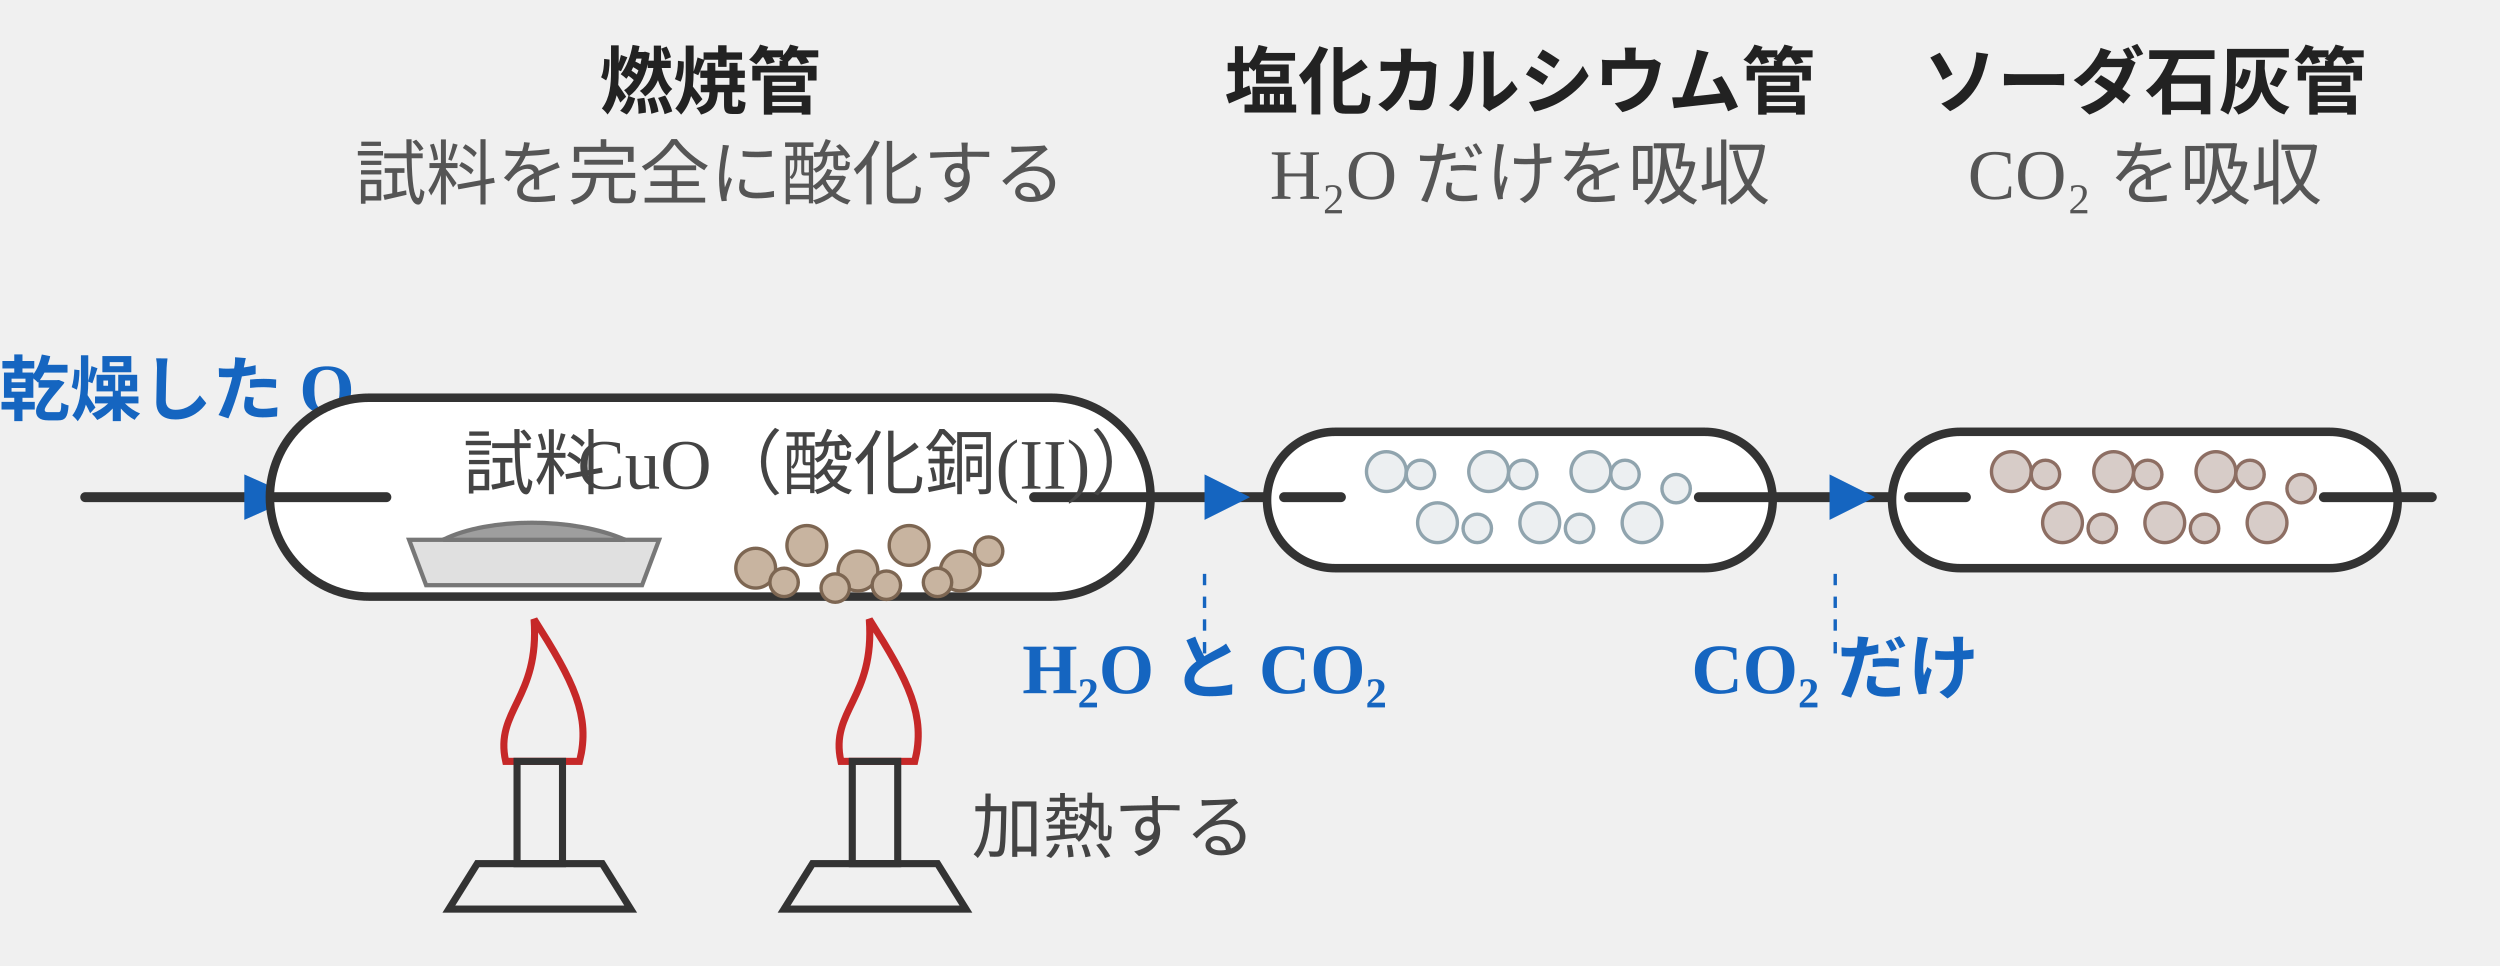
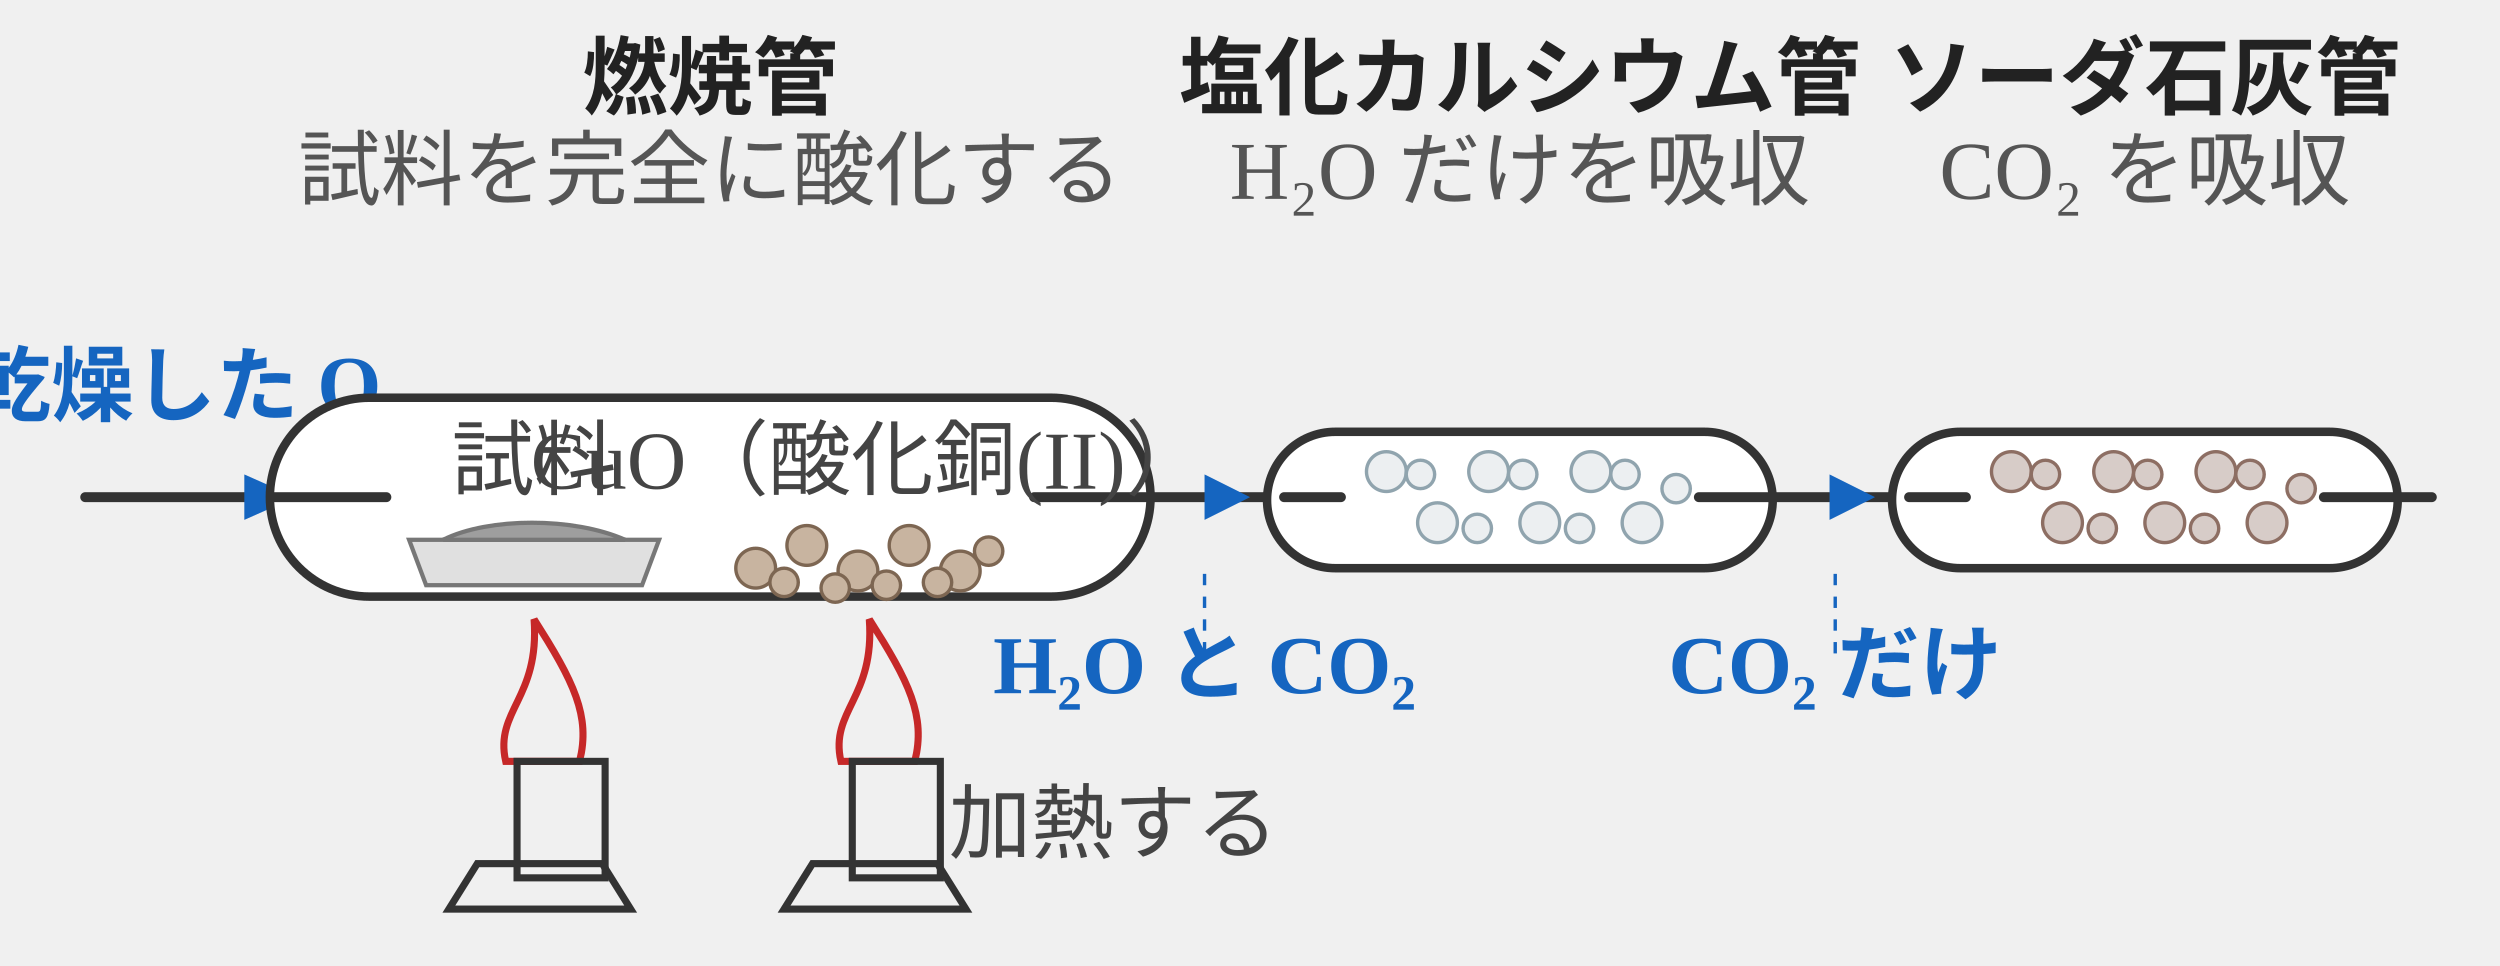
<svg xmlns="http://www.w3.org/2000/svg" width="880" height="340" viewBox="0 0 880 340" role="img">
  <style>
    .glass { stroke: #333; stroke-width: 3; fill: #fff; }
    .pipe { stroke: #333; stroke-width: 3.5; fill: none; stroke-linecap: round; }
-     .name { font-size: 26px; fill: #222; text-anchor: middle; font-weight: bold; }
-     .role { font-size: 25px; fill: #555; text-anchor: middle; }
-     .in { font-size: 25px; fill: #444; text-anchor: middle; }
-     .gas { font-size: 25px; fill: #1565c0; text-anchor: middle; font-weight: bold; }
+     .name { font-size: 30px; fill: #222; text-anchor: middle; font-weight: bold; }
+     .role { font-size: 29px; fill: #555; text-anchor: middle; }
+     .in { font-size: 29px; fill: #444; text-anchor: middle; }
+     .gas { font-size: 29px; fill: #1565c0; text-anchor: middle; font-weight: bold; }
  </style>
  <text class="name" x="250" y="38">燃焼管</text>
  <text class="role" x="250" y="70">試料を完全に酸化する</text>
  <text class="name" x="535" y="38">塩化カルシウム管</text>
  <text class="role" x="535" y="70">H₂O だけを吸収</text>
  <text class="name" x="755" y="38">ソーダ石灰管</text>
  <text class="role" x="755" y="70">CO₂ を吸収</text>
  <path class="pipe" d="M 30 175 L 96 175" />
  <polygon points="104 175 86 167 86 183" fill="#1565c0" />
  <text class="gas" x="66" y="146">乾燥した O₂</text>
  <path class="glass" d="M 130 140 L 370 140 A 35 35 0 0 1 370 210 L 130 210 A 35 35 0 0 1 130 140 Z" />
  <path class="pipe" d="M 96 175 L 136 175 M 364 175 L 452 175" />
  <path d="M 150 206 L 226 206 L 232 190 L 144 190 Z" fill="#e0e0e0" stroke="#777" stroke-width="1.5" />
  <path d="M 156 190 C 172 182, 202 182, 220 190 Z" fill="#9e9e9e" stroke="#777" stroke-width="1.5" />
  <text class="in" x="188" y="172">試料</text>
  <g fill="#c8b4a0" stroke="#7d6652" stroke-width="1.2">
    <circle cx="266" cy="200" r="7" />
    <circle cx="284" cy="192" r="7" />
    <circle cx="302" cy="201" r="7" />
    <circle cx="320" cy="192" r="7" />
    <circle cx="338" cy="201" r="7" />
    <circle cx="276" cy="205" r="5" />
    <circle cx="312" cy="206" r="5" />
    <circle cx="348" cy="194" r="5" />
    <circle cx="294" cy="207" r="5" />
    <circle cx="330" cy="205" r="5" />
  </g>
  <text class="in" x="306" y="172">CuO（酸化銅(II)）</text>
  <g stroke-width="2.5" fill="none">
    <path d="M 178 268 C 174 250, 190 246, 188 218 C 202 240, 208 252, 204 268 Z" stroke="#c62828" />
-     <rect x="182" y="268" width="16" height="36" stroke="#333" />
+     <rect x="182" y="268" width="31" height="41" stroke="#333" />
    <path d="M 168 304 L 212 304 L 222 320 L 158 320 Z" stroke="#333" />
    <path d="M 296 268 C 292 250, 308 246, 306 218 C 320 240, 326 252, 322 268 Z" stroke="#c62828" />
-     <rect x="300" y="268" width="16" height="36" stroke="#333" />
+     <rect x="300" y="268" width="31" height="41" stroke="#333" />
    <path d="M 286 304 L 330 304 L 340 320 L 276 320 Z" stroke="#333" />
  </g>
  <text class="in" x="392" y="300">加熱する</text>
  <path class="glass" d="M 470 152 L 600 152 A 24 24 0 0 1 600 200 L 470 200 A 24 24 0 0 1 470 152 Z" />
  <path class="pipe" d="M 452 175 L 472 175 M 598 175 L 672 175" />
  <g fill="#eceff1" stroke="#90a4ae" stroke-width="1.2">
    <circle cx="488" cy="166" r="7" />
    <circle cx="506" cy="184" r="7" />
    <circle cx="524" cy="166" r="7" />
    <circle cx="542" cy="184" r="7" />
    <circle cx="560" cy="166" r="7" />
    <circle cx="578" cy="184" r="7" />
    <circle cx="500" cy="167" r="5" />
    <circle cx="536" cy="167" r="5" />
    <circle cx="572" cy="167" r="5" />
    <circle cx="520" cy="186" r="5" />
    <circle cx="556" cy="186" r="5" />
    <circle cx="590" cy="172" r="5" />
  </g>
  <path class="glass" d="M 690 152 L 820 152 A 24 24 0 0 1 820 200 L 690 200 A 24 24 0 0 1 690 152 Z" />
  <path class="pipe" d="M 672 175 L 692 175 M 818 175 L 856 175" />
  <g fill="#d7ccc8" stroke="#8d6e63" stroke-width="1.2">
    <circle cx="708" cy="166" r="7" />
    <circle cx="726" cy="184" r="7" />
    <circle cx="744" cy="166" r="7" />
    <circle cx="762" cy="184" r="7" />
    <circle cx="780" cy="166" r="7" />
    <circle cx="798" cy="184" r="7" />
    <circle cx="720" cy="167" r="5" />
    <circle cx="756" cy="167" r="5" />
    <circle cx="792" cy="167" r="5" />
    <circle cx="740" cy="186" r="5" />
    <circle cx="776" cy="186" r="5" />
    <circle cx="810" cy="172" r="5" />
  </g>
  <polygon points="440 175 424 167 424 183" fill="#1565c0" />
  <polygon points="660 175 644 167 644 183" fill="#1565c0" />
  <text class="gas" x="424" y="244">H₂O と CO₂</text>
  <text class="gas" x="646" y="244">CO₂ だけ</text>
  <path d="M 424 230 L 424 198" stroke="#1565c0" stroke-width="1.2" stroke-dasharray="4 4" fill="none" />
  <path d="M 646 230 L 646 198" stroke="#1565c0" stroke-width="1.2" stroke-dasharray="4 4" fill="none" />
</svg>
